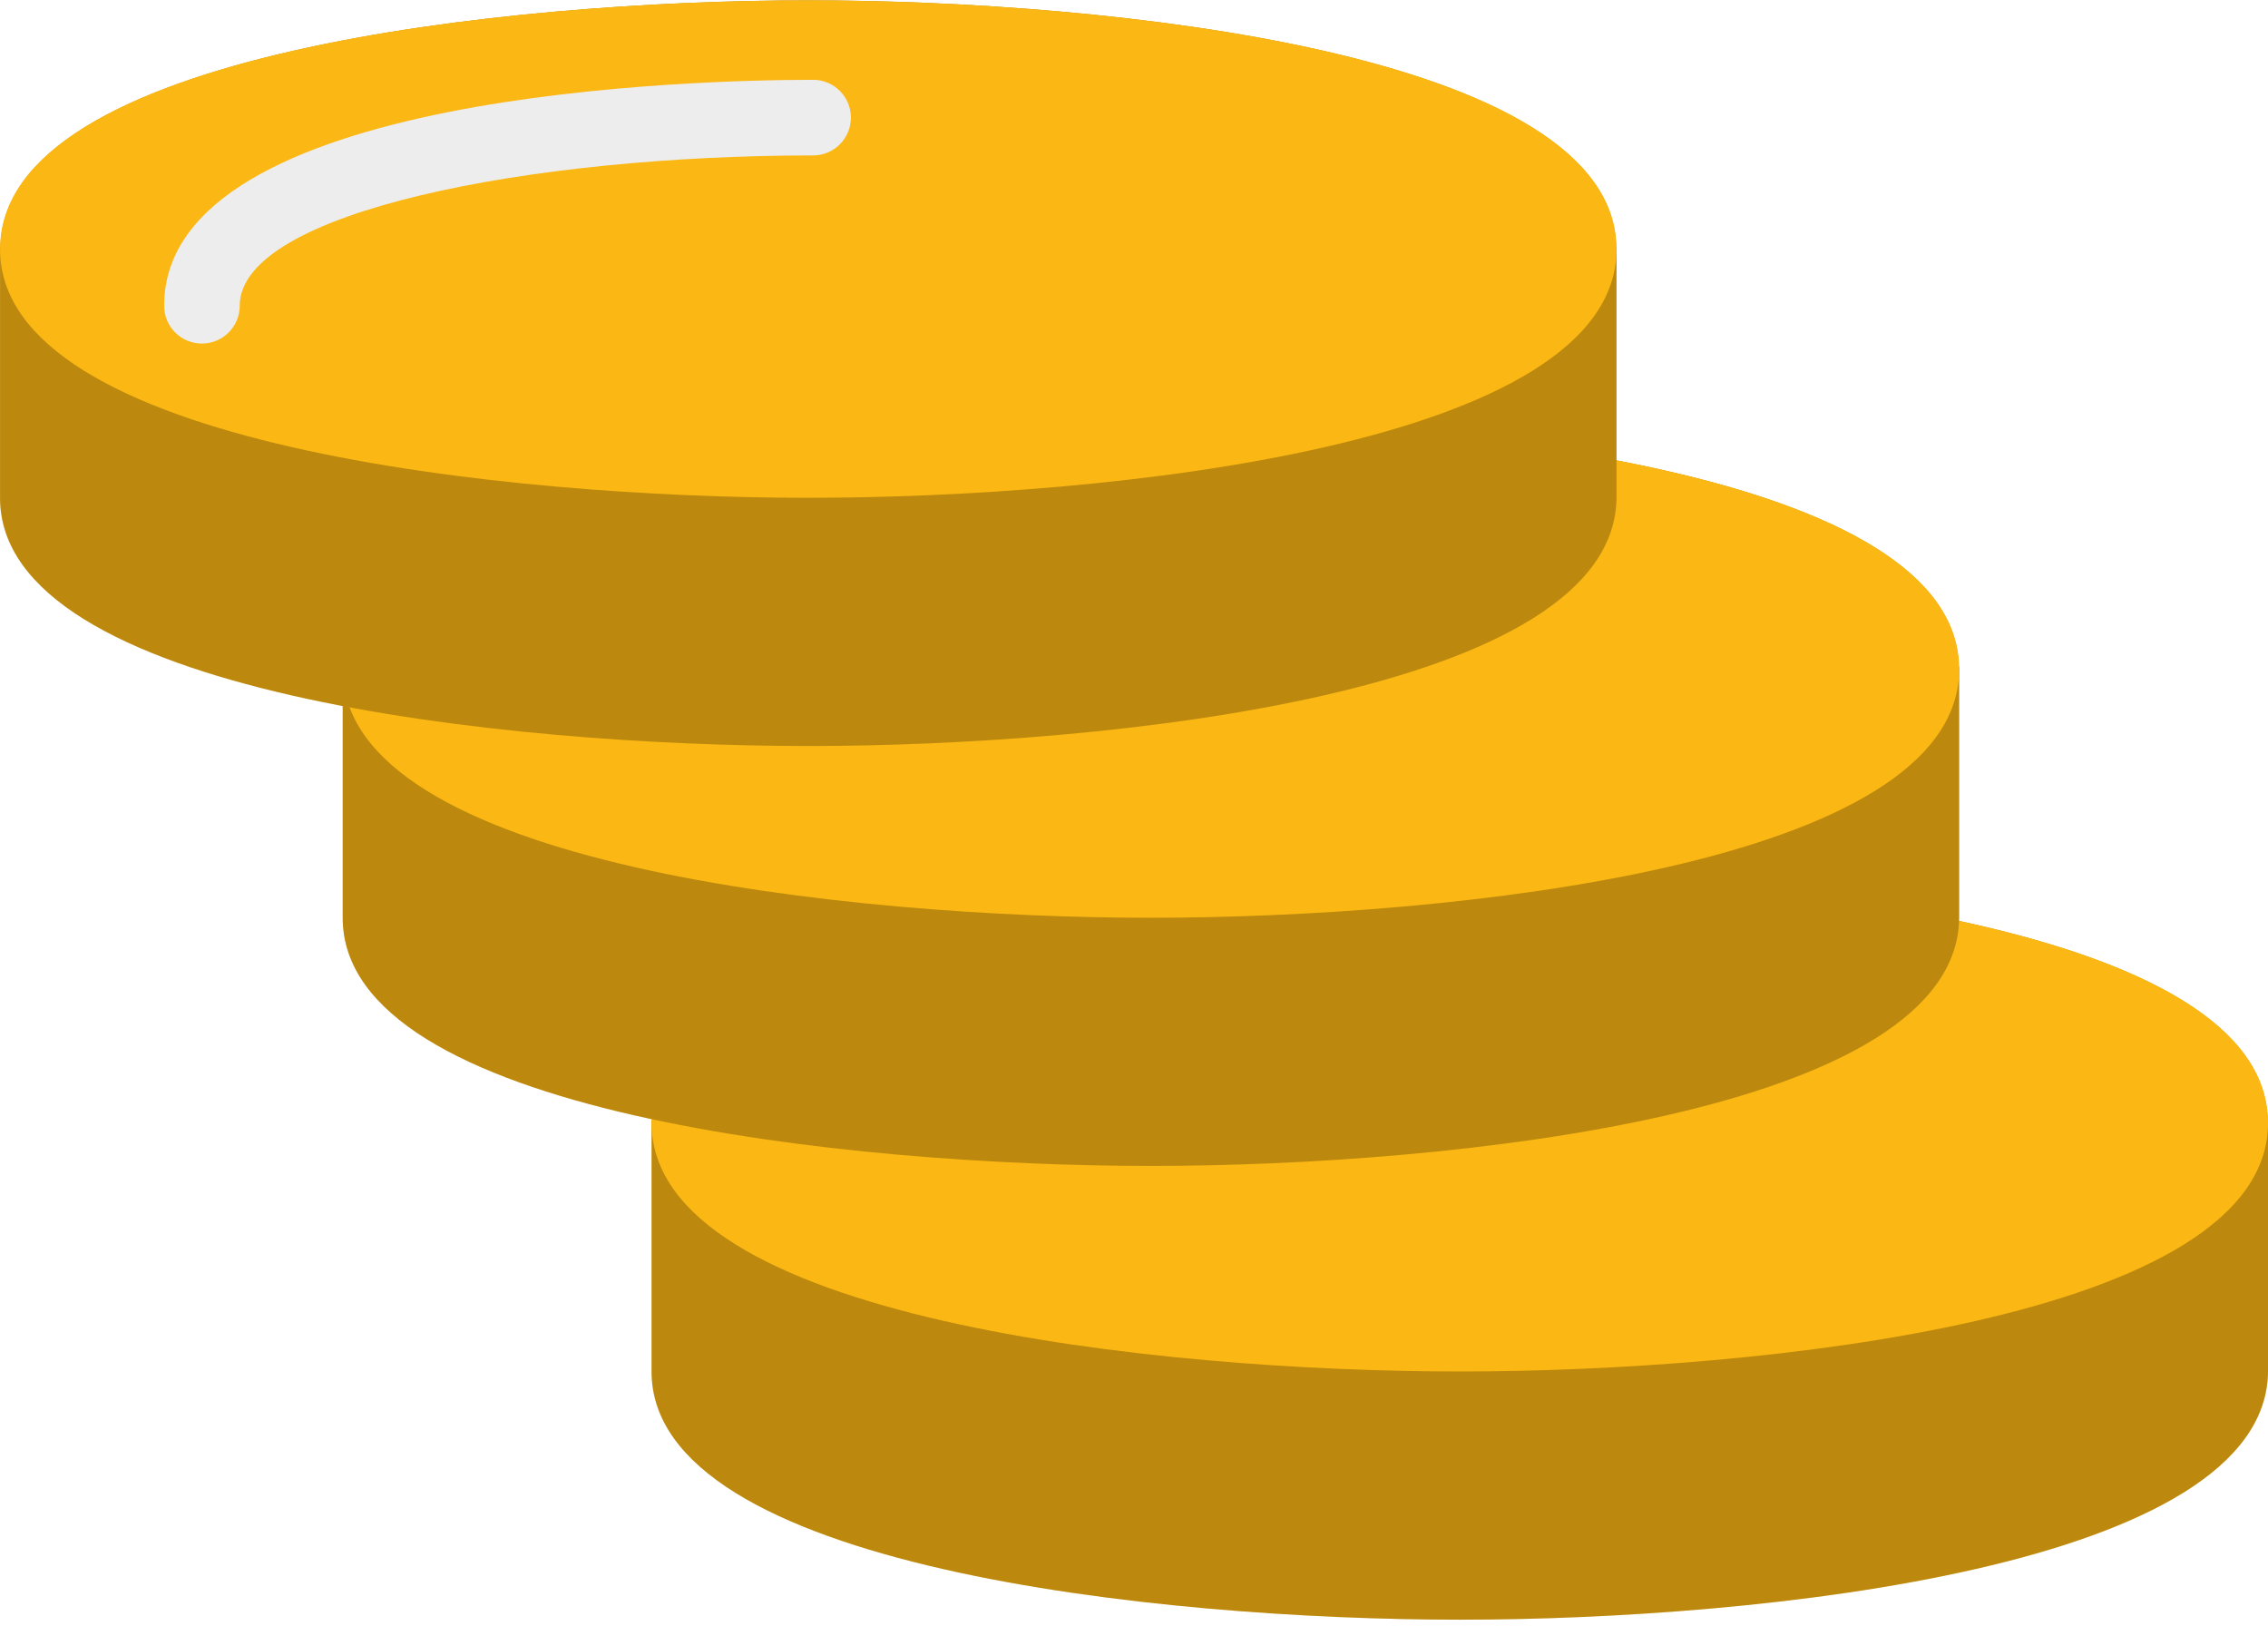
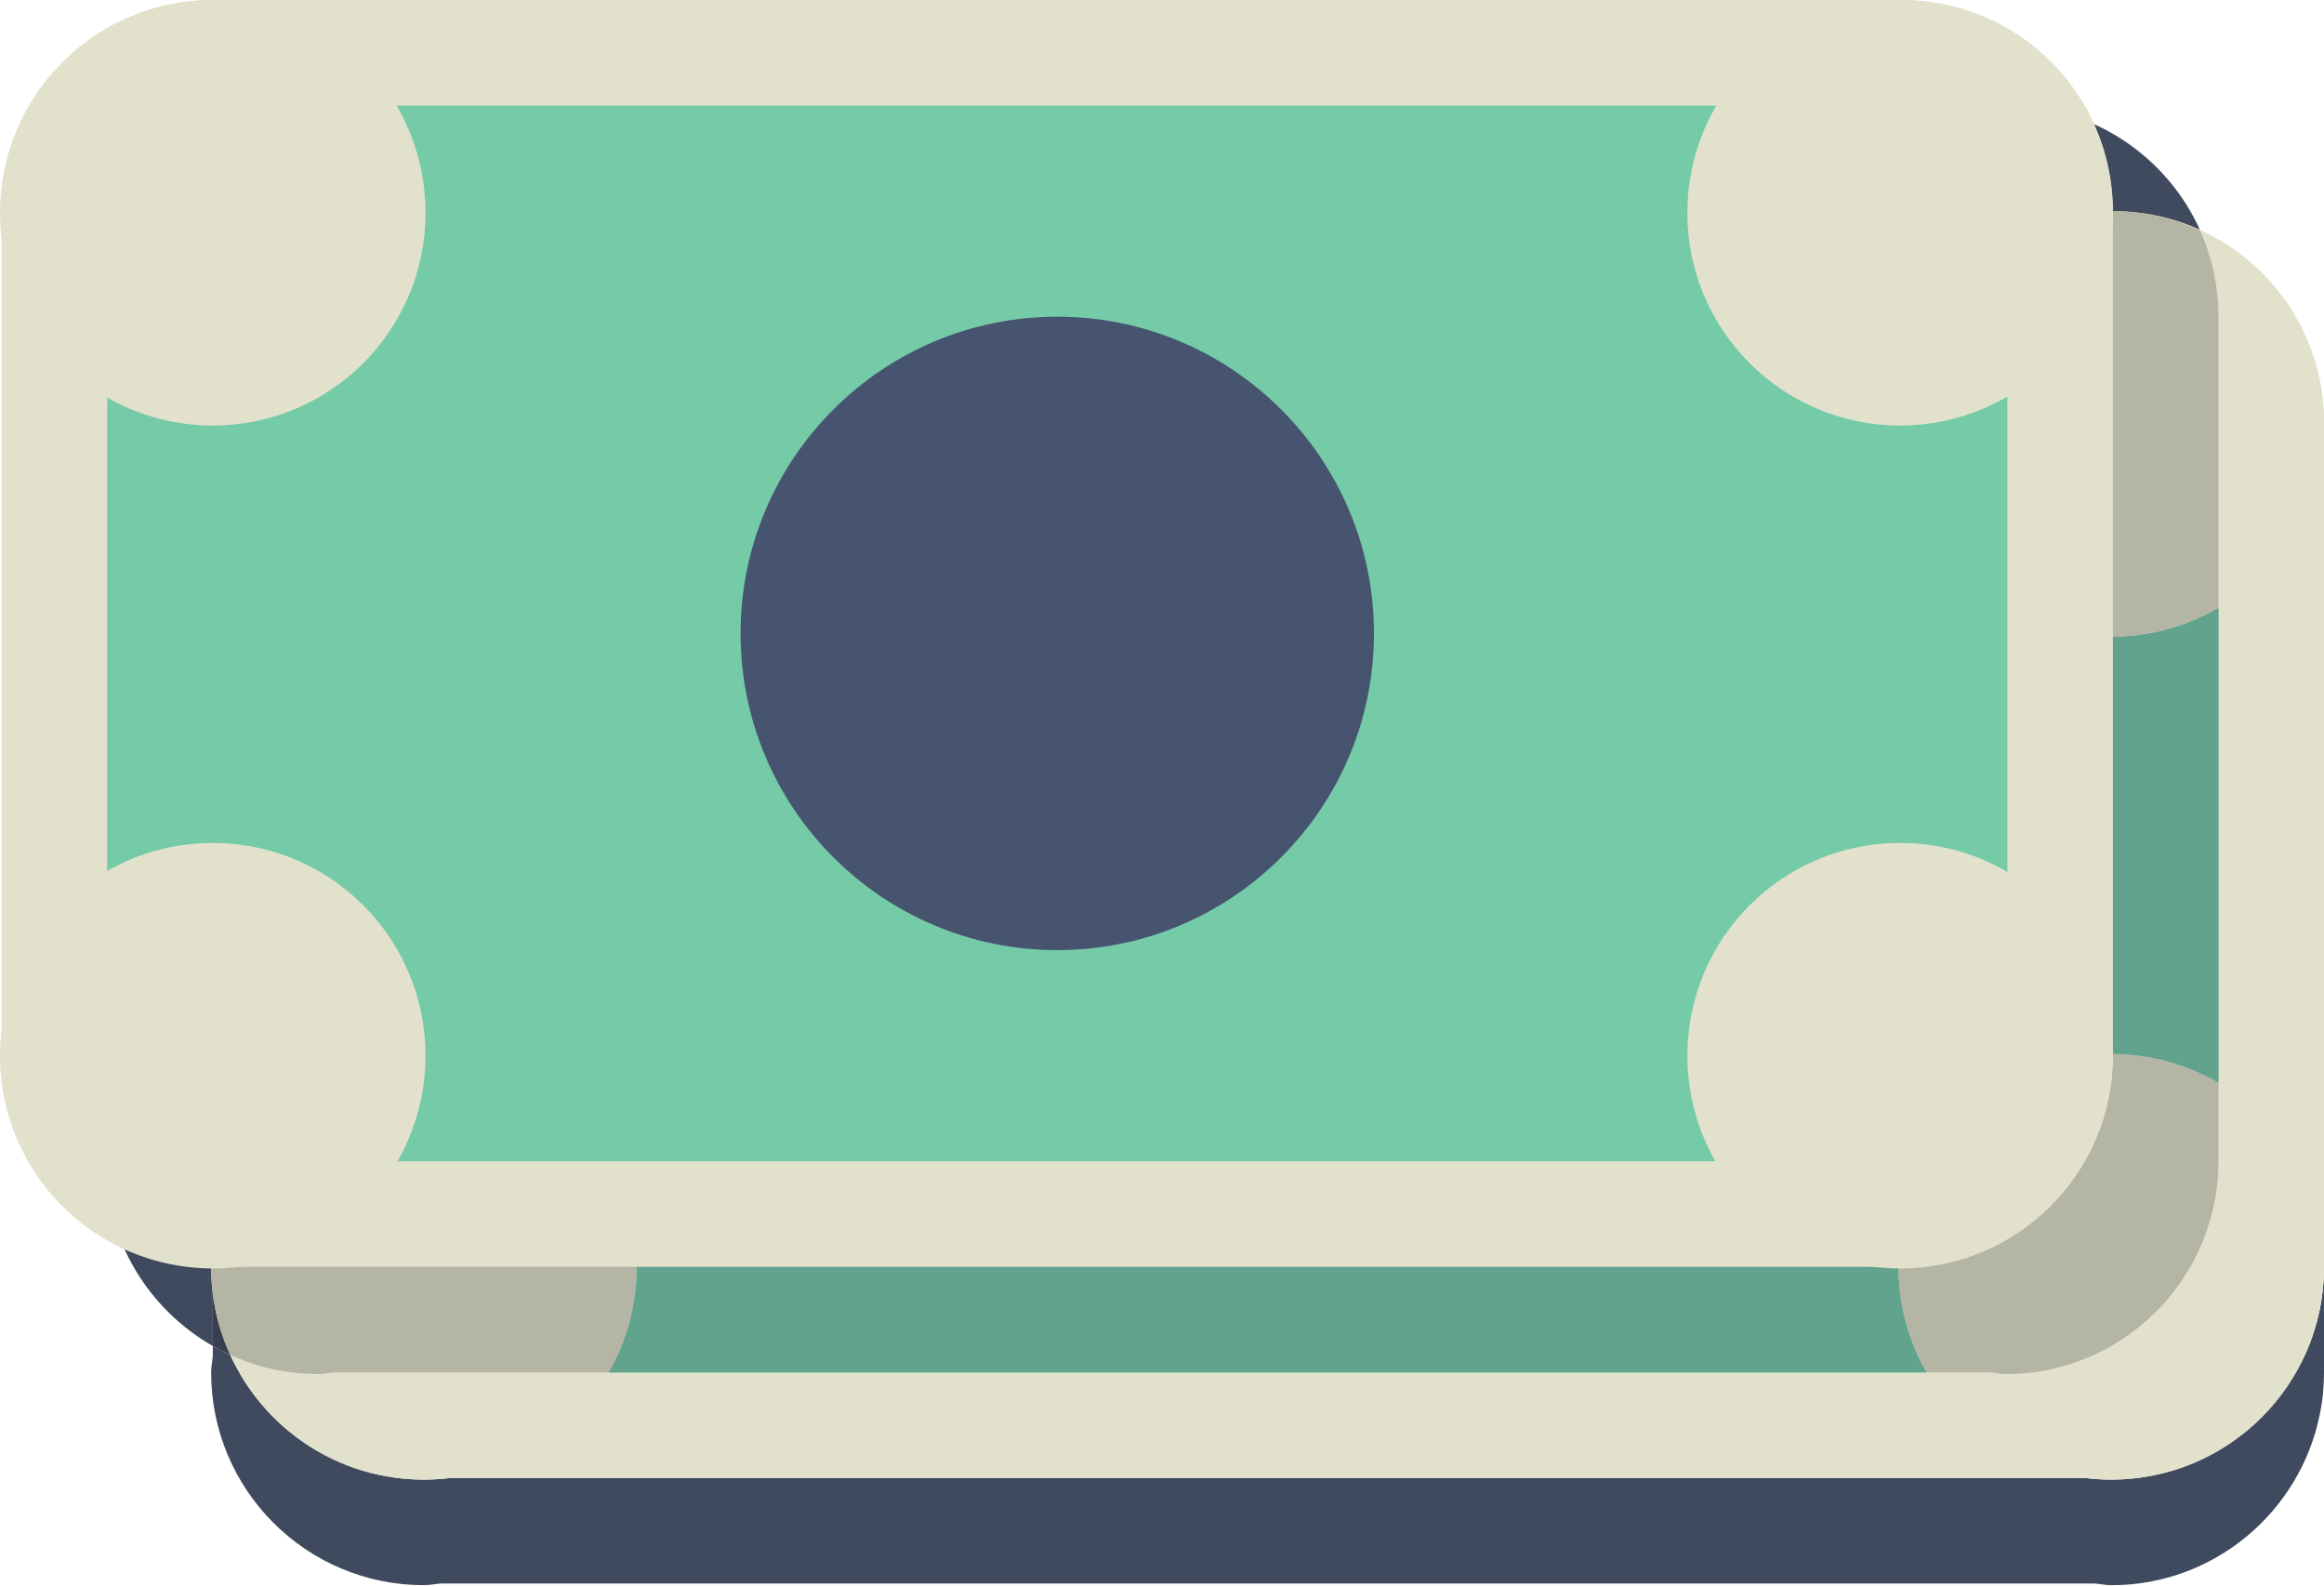
- <svg xmlns="http://www.w3.org/2000/svg" preserveAspectRatio="xMidYMid" width="60" height="43" viewBox="0 0 60 43">
-   <defs>
-     <style>
- 
-       .cls-3 {
-         fill: #fbb713;
-       }
- 
-       .cls-4 {
-         fill: #000000;
-         opacity: 0.25;
-       }
- 
-       .cls-12 {
-         fill: #ededed;
-       }
-     </style>
-   </defs>
-   <g id="group-299svg">
-     <path d="M59.991,29.638 C59.881,24.496 46.528,23.118 38.620,23.118 C30.711,23.118 17.357,24.496 17.247,29.638 C17.247,29.638 17.237,29.638 17.237,29.638 C17.237,29.638 17.237,36.278 17.237,36.278 C17.237,41.459 30.678,42.841 38.620,42.841 C46.561,42.841 60.001,41.452 60.001,36.247 C60.001,36.247 60.001,29.638 60.001,29.638 C60.001,29.638 59.991,29.638 59.991,29.638 Z" id="path-1" class="cls-3" fill-rule="evenodd" />
-     <path d="M59.991,29.638 C59.881,24.496 46.528,23.118 38.620,23.118 C30.711,23.118 17.357,24.496 17.247,29.638 C17.247,29.638 17.237,29.638 17.237,29.638 C17.237,29.638 17.237,36.278 17.237,36.278 C17.237,41.459 30.678,42.841 38.620,42.841 C46.561,42.841 60.001,41.452 60.001,36.247 C60.001,36.247 60.001,29.638 60.001,29.638 C60.001,29.638 59.991,29.638 59.991,29.638 Z" id="path-2" class="cls-4" fill-rule="evenodd" />
-     <path d="M38.620,36.276 C30.678,36.276 17.237,34.892 17.237,29.699 C17.237,24.504 30.678,23.118 38.620,23.118 C46.561,23.118 60.001,24.504 60.001,29.699 C60.001,34.892 46.561,36.276 38.620,36.276 Z" id="path-3" class="cls-3" fill-rule="evenodd" />
-     <path d="M51.820,17.636 C51.710,12.495 38.356,11.117 30.448,11.117 C22.540,11.117 9.186,12.495 9.076,17.636 C9.076,17.636 9.066,17.636 9.066,17.636 C9.066,17.636 9.066,24.277 9.066,24.277 C9.066,29.458 22.507,30.839 30.448,30.839 C38.390,30.839 51.830,29.450 51.830,24.246 C51.830,24.246 51.830,17.636 51.830,17.636 C51.830,17.636 51.820,17.636 51.820,17.636 Z" id="path-4" class="cls-3" fill-rule="evenodd" />
-     <path d="M51.820,17.636 C51.710,12.495 38.356,11.117 30.448,11.117 C22.540,11.117 9.186,12.495 9.076,17.636 C9.076,17.636 9.066,17.636 9.066,17.636 C9.066,17.636 9.066,24.277 9.066,24.277 C9.066,29.458 22.507,30.839 30.448,30.839 C38.390,30.839 51.830,29.450 51.830,24.246 C51.830,24.246 51.830,17.636 51.830,17.636 C51.830,17.636 51.820,17.636 51.820,17.636 Z" id="path-5" class="cls-4" fill-rule="evenodd" />
-     <path d="M30.448,24.275 C22.507,24.275 9.066,22.890 9.066,17.698 C9.066,12.503 22.507,11.117 30.448,11.117 C38.390,11.117 51.830,12.503 51.830,17.698 C51.830,22.890 38.390,24.275 30.448,24.275 Z" id="path-6" class="cls-3" fill-rule="evenodd" />
-     <path d="M42.755,6.528 C42.645,1.386 29.292,0.009 21.383,0.009 C13.475,0.009 0.122,1.386 0.012,6.528 C0.012,6.528 0.001,6.528 0.001,6.528 C0.001,6.528 0.001,13.169 0.001,13.169 C0.001,18.350 13.442,19.732 21.383,19.732 C29.325,19.732 42.765,18.342 42.765,13.138 C42.765,13.138 42.765,6.528 42.765,6.528 C42.765,6.528 42.755,6.528 42.755,6.528 Z" id="path-7" class="cls-3" fill-rule="evenodd" />
-     <path d="M42.755,6.528 C42.645,1.386 29.292,0.009 21.383,0.009 C13.475,0.009 0.122,1.386 0.012,6.528 C0.012,6.528 0.001,6.528 0.001,6.528 C0.001,6.528 0.001,13.169 0.001,13.169 C0.001,18.350 13.442,19.732 21.383,19.732 C29.325,19.732 42.765,18.342 42.765,13.138 C42.765,13.138 42.765,6.528 42.765,6.528 C42.765,6.528 42.755,6.528 42.755,6.528 Z" id="path-8" class="cls-4" fill-rule="evenodd" />
-     <path d="M21.383,13.167 C13.442,13.167 0.001,11.782 0.001,6.589 C0.001,1.395 13.442,0.009 21.383,0.009 C29.325,0.009 42.765,1.395 42.765,6.589 C42.765,11.782 29.325,13.167 21.383,13.167 Z" id="path-9" class="cls-3" fill-rule="evenodd" />
-     <path d="M5.342,9.087 C4.789,9.087 4.342,8.640 4.342,8.087 C4.342,2.399 18.644,2.111 21.511,2.111 C22.063,2.111 22.511,2.559 22.511,3.111 C22.511,3.663 22.063,4.111 21.511,4.111 C14.055,4.111 6.342,5.598 6.342,8.087 C6.342,8.640 5.894,9.087 5.342,9.087 Z" id="path-10" class="cls-12" fill-rule="evenodd" />
+ <svg xmlns="http://www.w3.org/2000/svg" width="44.031pt" height="30.031pt" viewBox="0 0 44.031 30.031" version="1.2" id="svg67">
+   <defs id="defs71" />
+   <g id="surface770" transform="translate(-9.96875,-19)">
+     <path style="fill:#3f4a5e;fill-opacity:1;fill-rule:nonzero;stroke:none" d="m 49.969,49.031 c -0.105,0 -0.207,-0.023 -0.309,-0.031 H 18.309 C 18.207,49.008 18.105,49.031 18,49.031 c -2.227,0 -4.031,-1.805 -4.031,-4.031 0,-0.105 0.023,-0.207 0.031,-0.309 V 44.5 c 0.105,0.062 0.219,0.117 0.332,0.168 C 14.965,46.062 16.367,47.031 18,47.031 c 0.172,0 0.34,-0.012 0.504,-0.031 h 30.961 c 0.164,0.02 0.332,0.031 0.504,0.031 2.223,0 4.027,-1.801 4.031,-4.023 0,-0.004 0,-0.004 0,-0.008 v 2 c 0,0.277 -0.027,0.547 -0.082,0.805 -0.375,1.84 -2,3.227 -3.949,3.227" id="path4" />
+     <path style="fill:#75caa8;fill-opacity:1;fill-rule:nonzero;stroke:none" d="m 18,46 c -1.656,0 -3,-1.344 -3,-3 V 27 c 0,-1.656 1.344,-3 3,-3 h 32 c 1.656,0 3,1.344 3,3 v 16 c 0,1.656 -1.344,3 -3,3 H 18" id="path6" />
+     <path style="fill:#e1e1cc;fill-opacity:1;fill-rule:nonzero;stroke:none" d="M 50,23 H 18 c -2.211,0 -4,1.789 -4,4 v 16 c 0,2.211 1.789,4 4,4 h 32 c 2.211,0 4,-1.789 4,-4 V 27 c 0,-2.211 -1.789,-4 -4,-4 m 0,2 c 1.102,0 2,0.898 2,2 v 16 c 0,1.102 -0.898,2 -2,2 H 18 c -1.102,0 -2,-0.898 -2,-2 V 27 c 0,-1.102 0.898,-2 2,-2 h 32" id="path8" />
+     <path style="fill:#475470;fill-opacity:1;fill-rule:nonzero;stroke:none" d="m 40,35 c 0,3.312 -2.688,6 -6,6 -3.312,0 -6,-2.688 -6,-6 0,-3.312 2.688,-6 6,-6 3.312,0 6,2.688 6,6" id="path10" />
+     <path style="fill:#e1e1cc;fill-opacity:1;fill-rule:nonzero;stroke:none" d="m 45.938,27.031 c 0,2.227 1.805,4.031 4.031,4.031 C 52.195,31.062 54,29.258 54,27.031 54,24.805 52.195,23 49.969,23 47.742,23 45.938,24.805 45.938,27.031" id="path12" />
+     <path style="fill:#e1e1cc;fill-opacity:1;fill-rule:nonzero;stroke:none" d="m 13.969,27.031 c 0,2.227 1.805,4.031 4.031,4.031 2.227,0 4.031,-1.805 4.031,-4.031 C 22.031,24.805 20.227,23 18,23 c -2.227,0 -4.031,1.805 -4.031,4.031" id="path14" />
+     <path style="fill:#e1e1cc;fill-opacity:1;fill-rule:nonzero;stroke:none" d="m 45.938,43 c 0,2.227 1.805,4.031 4.031,4.031 C 52.195,47.031 54,45.227 54,43 c 0,-2.227 -1.805,-4.031 -4.031,-4.031 -2.227,0 -4.031,1.805 -4.031,4.031" id="path16" />
+     <path style="fill:#e1e1cc;fill-opacity:1;fill-rule:nonzero;stroke:none" d="m 13.969,43 c 0,2.227 1.805,4.031 4.031,4.031 2.227,0 4.031,-1.805 4.031,-4.031 0,-2.227 -1.805,-4.031 -4.031,-4.031 -2.227,0 -4.031,1.805 -4.031,4.031" id="path18" />
+     <path style="fill:#61a38c;fill-opacity:1;fill-rule:nonzero;stroke:none" d="M 44.078,42 H 21.906 C 21.602,40.809 20.77,39.832 19.668,39.332 19.035,37.938 17.629,36.969 16,36.969 v -6.438 c 0.59,0.34 1.273,0.531 2,0.531 2.227,0 4.031,-1.805 4.031,-4.031 0,-0.742 -0.199,-1.434 -0.547,-2.031 H 43.938 c 0,0.012 0,0.02 0,0.031 0,1.629 0.969,3.035 2.359,3.672 0.508,1.105 1.496,1.945 2.703,2.242 v 6.172 c -0.332,-0.086 -0.672,-0.148 -1.031,-0.148 -2.227,0 -4.031,1.805 -4.031,4.031 0,0.348 0.059,0.68 0.141,1 M 28.875,38.125 C 29.93,39.848 31.832,41 34,41 c 3.312,0 6,-2.688 6,-6 0,-2.168 -1.152,-4.07 -2.875,-5.125 C 36.07,28.152 34.168,27 32,27 c -3.312,0 -6,2.688 -6,6 0,2.168 1.152,4.07 2.875,5.125" id="path20" />
+     <path style="fill:#b5b5a6;fill-opacity:1;fill-rule:nonzero;stroke:none" d="m 15,37.109 v -7.387 c 0.285,0.32 0.625,0.594 1,0.809 v 6.438 c -0.348,0 -0.68,0.059 -1,0.141 M 43.938,25 H 21.484 c -0.223,-0.375 -0.5,-0.715 -0.828,-1 h 23.43 c -0.082,0.32 -0.145,0.652 -0.148,1" id="path22" />
+     <path style="fill:#3f4a5e;fill-opacity:1;fill-rule:nonzero;stroke:none" d="M 34,41 C 31.832,41 29.93,39.848 28.875,38.125 29.785,38.68 30.855,39 32,39 c 3.312,0 6,-2.688 6,-6 0,-1.145 -0.32,-2.215 -0.875,-3.125 C 38.848,30.93 40,32.832 40,35 c 0,3.312 -2.688,6 -6,6" id="path24" />
+     <path style="fill:#b5b5a6;fill-opacity:1;fill-rule:nonzero;stroke:none" d="M 49,30.945 C 47.793,30.648 46.805,29.809 46.297,28.703 46.809,28.934 47.371,29.062 47.969,29.062 48.328,29.062 48.668,29 49,28.914 v 2.031" id="path26" />
+     <path style="fill:#b5b5a6;fill-opacity:1;fill-rule:nonzero;stroke:none" d="m 18,31.062 c -0.727,0 -1.41,-0.191 -2,-0.531 -0.375,-0.215 -0.715,-0.488 -1,-0.809 v -0.801 c 0.32,0.082 0.652,0.141 1,0.141 2.227,0 4.031,-1.805 4.031,-4.031 0,-0.359 -0.062,-0.699 -0.148,-1.031 h 0.773 c 0.328,0.285 0.605,0.625 0.828,1 0.348,0.598 0.547,1.289 0.547,2.031 0,2.227 -1.805,4.031 -4.031,4.031" id="path28" />
+     <path style="fill:#b5b5a6;fill-opacity:1;fill-rule:nonzero;stroke:none" d="m 21.906,42 h -2.016 c 0.082,-0.32 0.141,-0.652 0.141,-1 0,-0.594 -0.129,-1.16 -0.363,-1.668 1.102,0.5 1.934,1.477 2.238,2.668" id="path30" />
+     <path style="fill:#3f4a5e;fill-opacity:1;fill-rule:nonzero;stroke:none" d="m 14,44.5 c -1.215,-0.695 -2.031,-2 -2.031,-3.5 0,-0.105 0.023,-0.207 0.031,-0.309 V 25.34 c -0.008,-0.102 -0.031,-0.203 -0.031,-0.309 0,-1.949 1.383,-3.574 3.227,-3.949 C 15.453,21.027 15.723,21 16,21 h 32 c 1.621,0 3.02,0.965 3.648,2.352 C 51.145,23.125 50.586,23 50,23 H 18 c -0.004,0 -0.004,0 -0.008,0 -2.223,0.004 -4.023,1.809 -4.023,4.031 0,0.172 0.012,0.34 0.031,0.504 v 0.992 c -0.02,0.164 -0.031,0.332 -0.031,0.504 0,0.105 0.023,0.207 0.031,0.309 v 13.156 C 13.98,42.66 13.969,42.828 13.969,43 c 0,0.172 0.012,0.34 0.031,0.504 V 44.5" id="path32" />
+     <path style="fill:#383f4f;fill-opacity:1;fill-rule:nonzero;stroke:none" d="M 14.332,44.668 C 14.219,44.617 14.105,44.562 14,44.5 v -0.996 c 0.051,0.41 0.164,0.805 0.332,1.164 M 14,42.496 v -13.156 c -0.008,-0.102 -0.031,-0.203 -0.031,-0.309 0,-0.172 0.012,-0.34 0.031,-0.504 v 13.969" id="path34" />
+     <path style="fill:#61a38c;fill-opacity:1;fill-rule:nonzero;stroke:none" d="M 46.469,45 H 21.5 c 0.34,-0.59 0.531,-1.273 0.531,-2 0,-0.344 -0.043,-0.68 -0.125,-1 H 44.078 C 43.996,41.68 43.938,41.348 43.938,41 c 0,-2.227 1.805,-4.031 4.031,-4.031 0.359,0 0.699,0.062 1.031,0.148 v -6.172 c 0.309,0.078 0.637,0.117 0.969,0.117 0.742,0 1.434,-0.199 2.031,-0.547 v 9 c -0.598,-0.348 -1.289,-0.547 -2.031,-0.547 -2.227,0 -4.031,1.805 -4.031,4.031 0,0.727 0.191,1.41 0.531,2 M 16,39.5 v -2.531 c 1.629,0 3.035,0.969 3.668,2.363 C 19.16,39.098 18.594,38.969 18,38.969 c -0.727,0 -1.41,0.191 -2,0.531 M 46.297,28.703 C 44.906,28.066 43.938,26.66 43.938,25.031 c 0,-0.012 0,-0.02 0,-0.031 h 2.547 c -0.348,0.598 -0.547,1.289 -0.547,2.031 0,0.598 0.129,1.16 0.359,1.672" id="path36" />
+     <path style="fill:#b5b5a6;fill-opacity:1;fill-rule:nonzero;stroke:none" d="m 49.969,31.062 c -0.332,0 -0.66,-0.039 -0.969,-0.117 v -2.031 C 48.668,29 48.328,29.062 47.969,29.062 c -0.598,0 -1.16,-0.129 -1.672,-0.359 C 46.066,28.191 45.938,27.629 45.938,27.031 c 0,-0.742 0.199,-1.434 0.547,-2.031 0.699,-1.195 2,-2 3.484,-2 0.602,0 1.172,0.133 1.684,0.367 C 51.875,23.867 52,24.418 52,25 v 5.516 C 51.402,30.863 50.711,31.062 49.969,31.062" id="path40" />
+     <path style="fill:#b5b5a6;fill-opacity:1;fill-rule:nonzero;stroke:none" d="m 15,29.723 c -0.535,-0.594 -0.895,-1.352 -1,-2.188 -0.02,-0.164 -0.031,-0.332 -0.031,-0.504 0,-2.223 1.801,-4.027 4.023,-4.031 0.004,0 0.004,0 0.008,0 1.02,0 1.949,0.379 2.656,1 H 19.883 c 0.086,0.332 0.148,0.672 0.148,1.031 0,2.227 -1.805,4.031 -4.031,4.031 -0.348,0 -0.68,-0.059 -1,-0.141 v 0.801" id="path42" />
+     <path style="fill:#b5b5a6;fill-opacity:1;fill-rule:nonzero;stroke:none" d="m 47.969,45.031 c -0.105,0 -0.207,-0.023 -0.309,-0.031 H 46.469 c -0.34,-0.59 -0.531,-1.273 -0.531,-2 0,-2.227 1.805,-4.031 4.031,-4.031 0.742,0 1.434,0.199 2.031,0.547 V 41 c 0,0.277 -0.027,0.547 -0.082,0.805 -0.375,1.84 -2,3.227 -3.949,3.227" id="path44" />
+     <path style="fill:#b5b5a6;fill-opacity:1;fill-rule:nonzero;stroke:none" d="m 16,45.031 c -0.594,0 -1.16,-0.129 -1.668,-0.363 C 14.164,44.309 14.051,43.914 14,43.504 13.98,43.34 13.969,43.172 13.969,43 c 0,-0.172 0.012,-0.34 0.031,-0.504 0.16,-1.285 0.926,-2.383 2,-2.996 0.59,-0.34 1.273,-0.531 2,-0.531 0.594,0 1.16,0.129 1.668,0.363 0.234,0.508 0.363,1.074 0.363,1.668 0,0.348 -0.059,0.68 -0.141,1 h 2.016 c 0.082,0.32 0.125,0.656 0.125,1 0,0.727 -0.191,1.41 -0.531,2 H 16.309 C 16.207,45.008 16.105,45.031 16,45.031" id="path46" />
+     <path style="fill:#61a38c;fill-opacity:1;fill-rule:nonzero;stroke:none" d="M 28.875,38.125 C 27.152,37.07 26,35.168 26,33 c 0,-3.312 2.688,-6 6,-6 2.168,0 4.07,1.152 5.125,2.875 C 36.215,29.32 35.145,29 34,29 c -3.312,0 -6,2.688 -6,6 0,1.145 0.32,2.215 0.875,3.125" id="path48" />
+     <path style="fill:#3f4a5e;fill-opacity:1;fill-rule:nonzero;stroke:none" d="M 32,39 C 30.855,39 29.785,38.68 28.875,38.125 28.32,37.215 28,36.145 28,35 c 0,-3.312 2.688,-6 6,-6 1.145,0 2.215,0.32 3.125,0.875 C 37.68,30.785 38,31.855 38,33 c 0,3.312 -2.688,6 -6,6" id="path50" />
+     <path style="fill:#75caa8;fill-opacity:1;fill-rule:nonzero;stroke:none" d="m 14,42 c -1.656,0 -3,-1.344 -3,-3 V 23 c 0,-1.656 1.344,-3 3,-3 h 32 c 1.656,0 3,1.344 3,3 v 16 c 0,1.656 -1.344,3 -3,3 H 14" id="path52" />
+     <path style="fill:#e1e1cc;fill-opacity:1;fill-rule:nonzero;stroke:none" d="M 46,19 H 14 c -2.211,0 -4,1.789 -4,4 v 16 c 0,2.211 1.789,4 4,4 h 32 c 2.211,0 4,-1.789 4,-4 V 23 c 0,-2.211 -1.789,-4 -4,-4 z m 0,2 c 1.102,0 2,0.898 2,2 v 16 c 0,1.102 -0.898,2 -2,2 H 14 c -1.102,0 -2,-0.898 -2,-2 V 23 c 0,-1.102 0.898,-2 2,-2 h 32" id="path54" />
+     <path style="fill:#475470;fill-opacity:1;fill-rule:nonzero;stroke:none" d="m 36,31 c 0,3.312 -2.688,6 -6,6 -3.312,0 -6,-2.688 -6,-6 0,-3.312 2.688,-6 6,-6 3.312,0 6,2.688 6,6" id="path56" />
+     <path style="fill:#e1e1cc;fill-opacity:1;fill-rule:nonzero;stroke:none" d="m 41.938,23.031 c 0,2.227 1.805,4.031 4.031,4.031 C 48.195,27.062 50,25.258 50,23.031 50,20.805 48.195,19 45.969,19 43.742,19 41.938,20.805 41.938,23.031" id="path58" />
+     <path style="fill:#e1e1cc;fill-opacity:1;fill-rule:nonzero;stroke:none" d="m 9.969,23.031 c 0,2.227 1.805,4.031 4.031,4.031 2.227,0 4.031,-1.805 4.031,-4.031 C 18.031,20.805 16.227,19 14,19 11.773,19 9.969,20.805 9.969,23.031" id="path60" />
+     <path style="fill:#e1e1cc;fill-opacity:1;fill-rule:nonzero;stroke:none" d="m 41.938,39 c 0,2.227 1.805,4.031 4.031,4.031 C 48.195,43.031 50,41.227 50,39 c 0,-2.227 -1.805,-4.031 -4.031,-4.031 -2.227,0 -4.031,1.805 -4.031,4.031" id="path62" />
+     <path style="fill:#e1e1cc;fill-opacity:1;fill-rule:nonzero;stroke:none" d="m 9.969,39 c 0,2.227 1.805,4.031 4.031,4.031 2.227,0 4.031,-1.805 4.031,-4.031 0,-2.227 -1.805,-4.031 -4.031,-4.031 -2.227,0 -4.031,1.805 -4.031,4.031" id="path64" />
  </g>
</svg>
